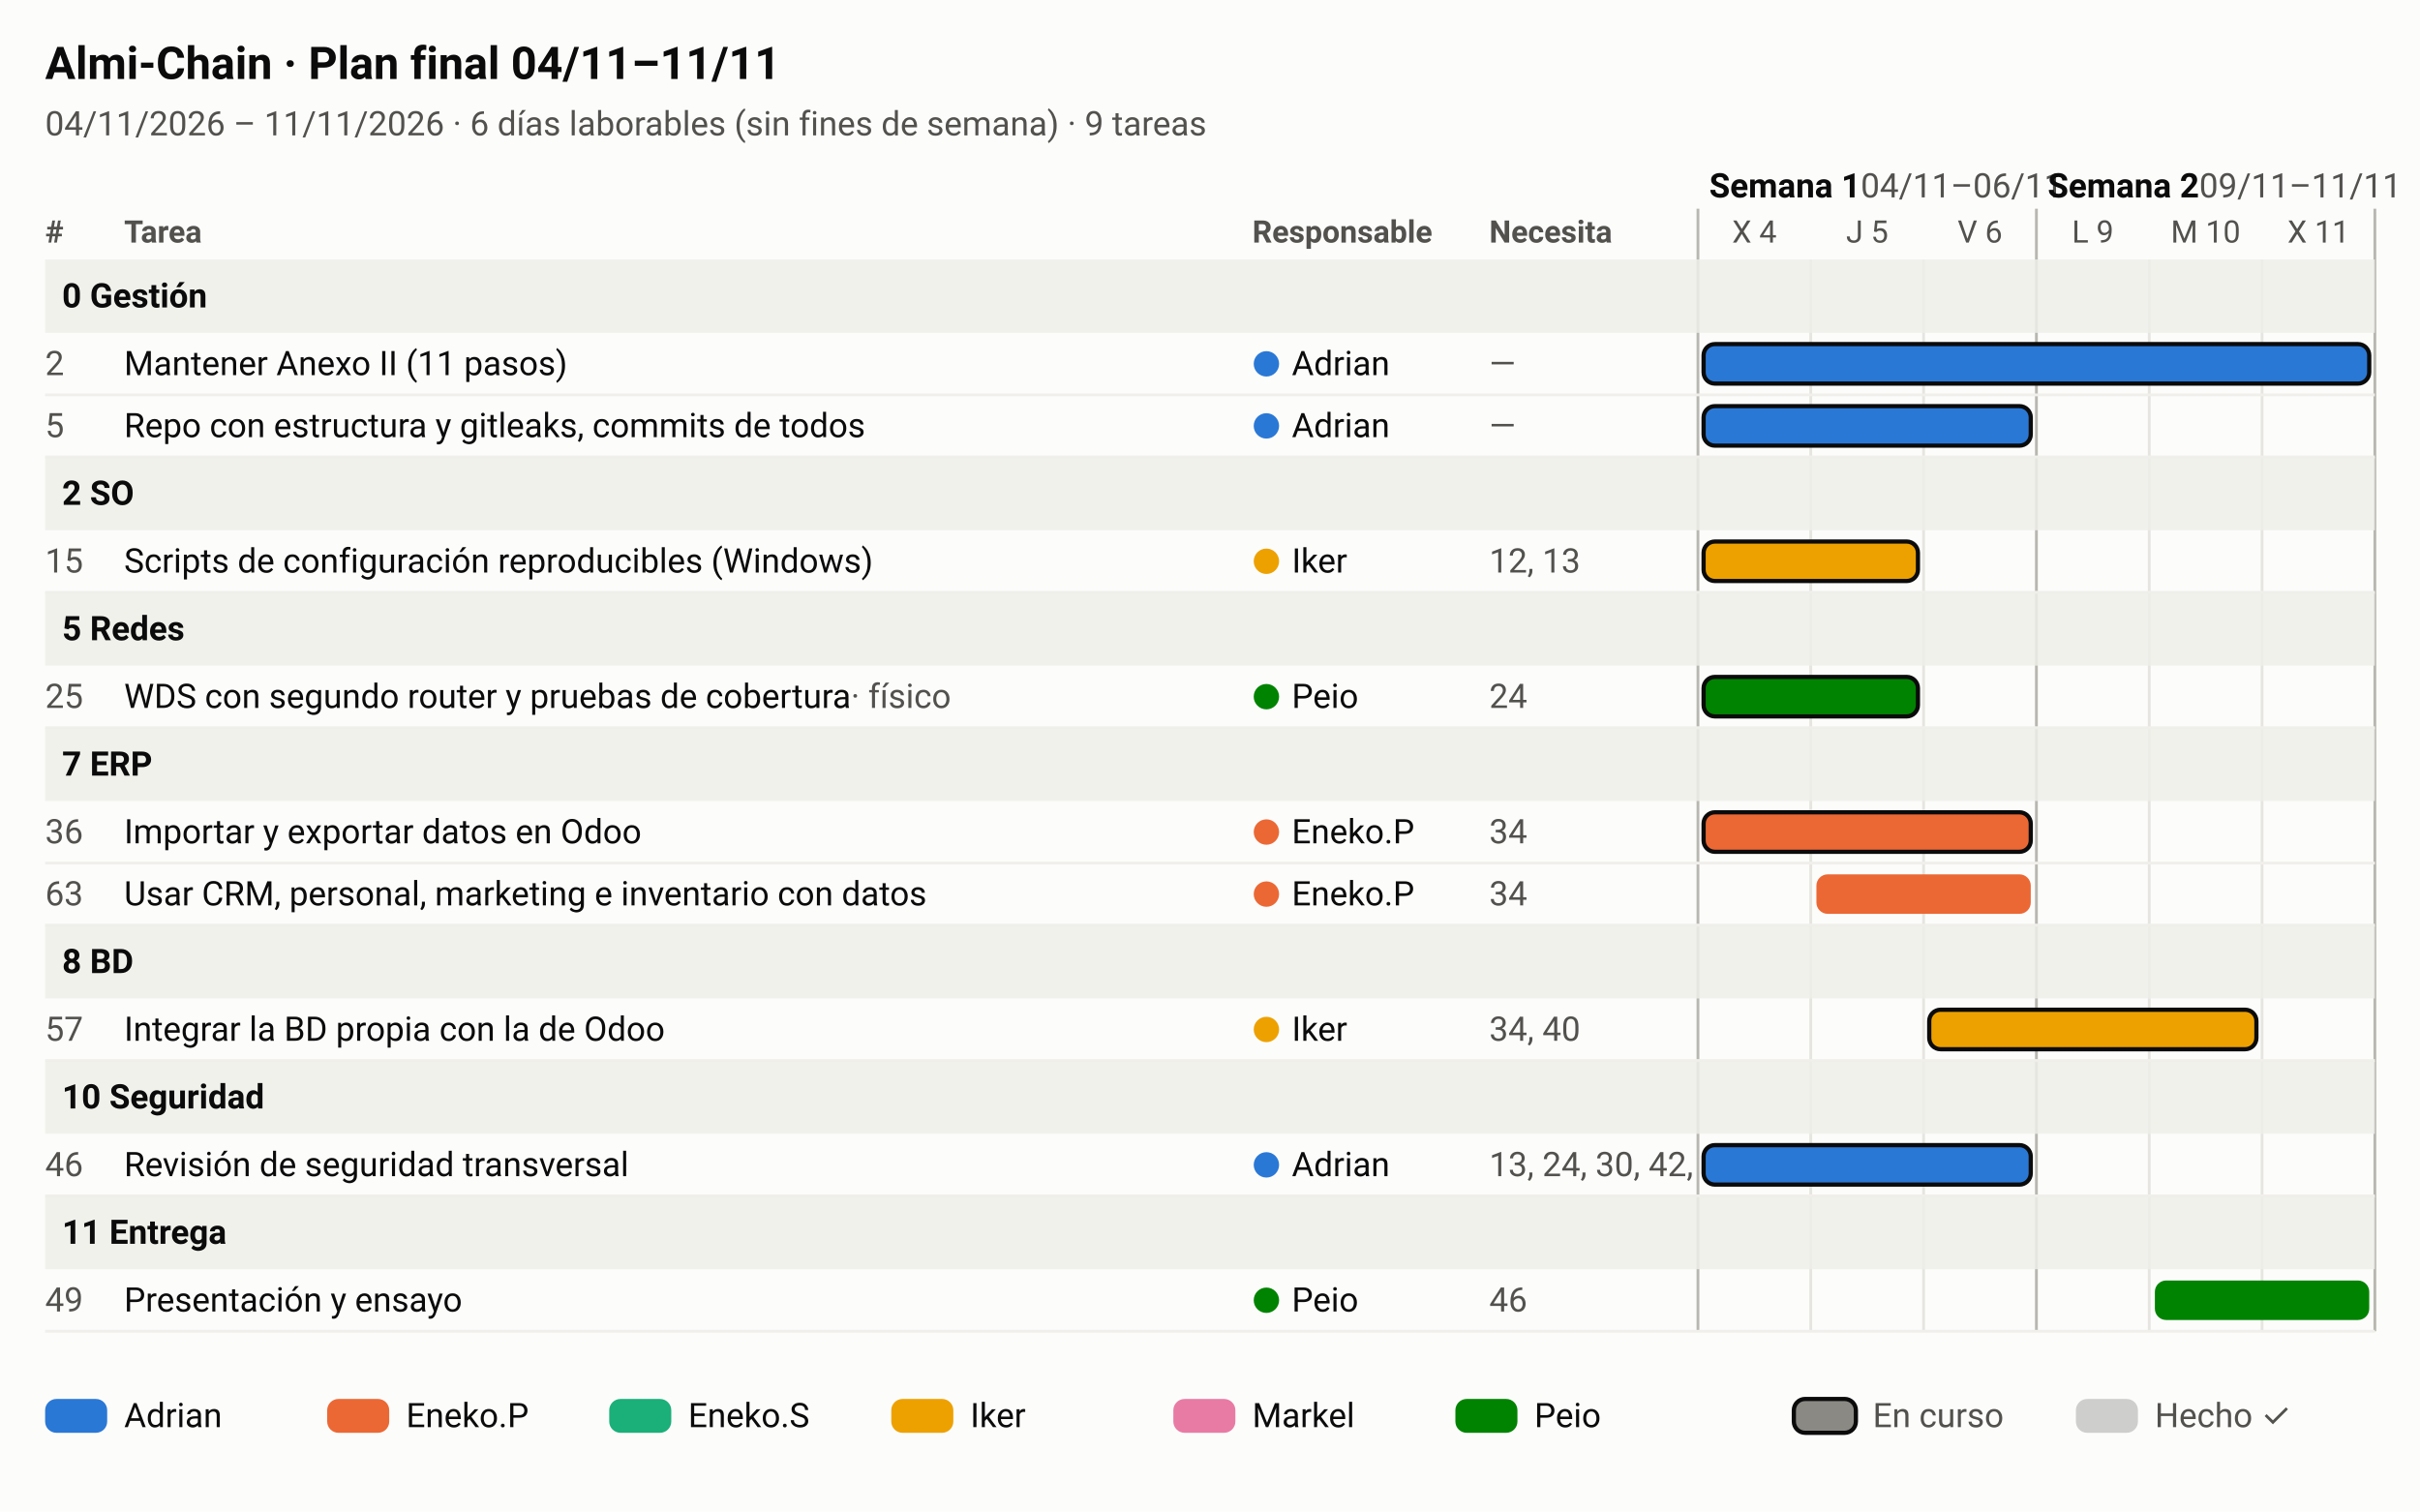
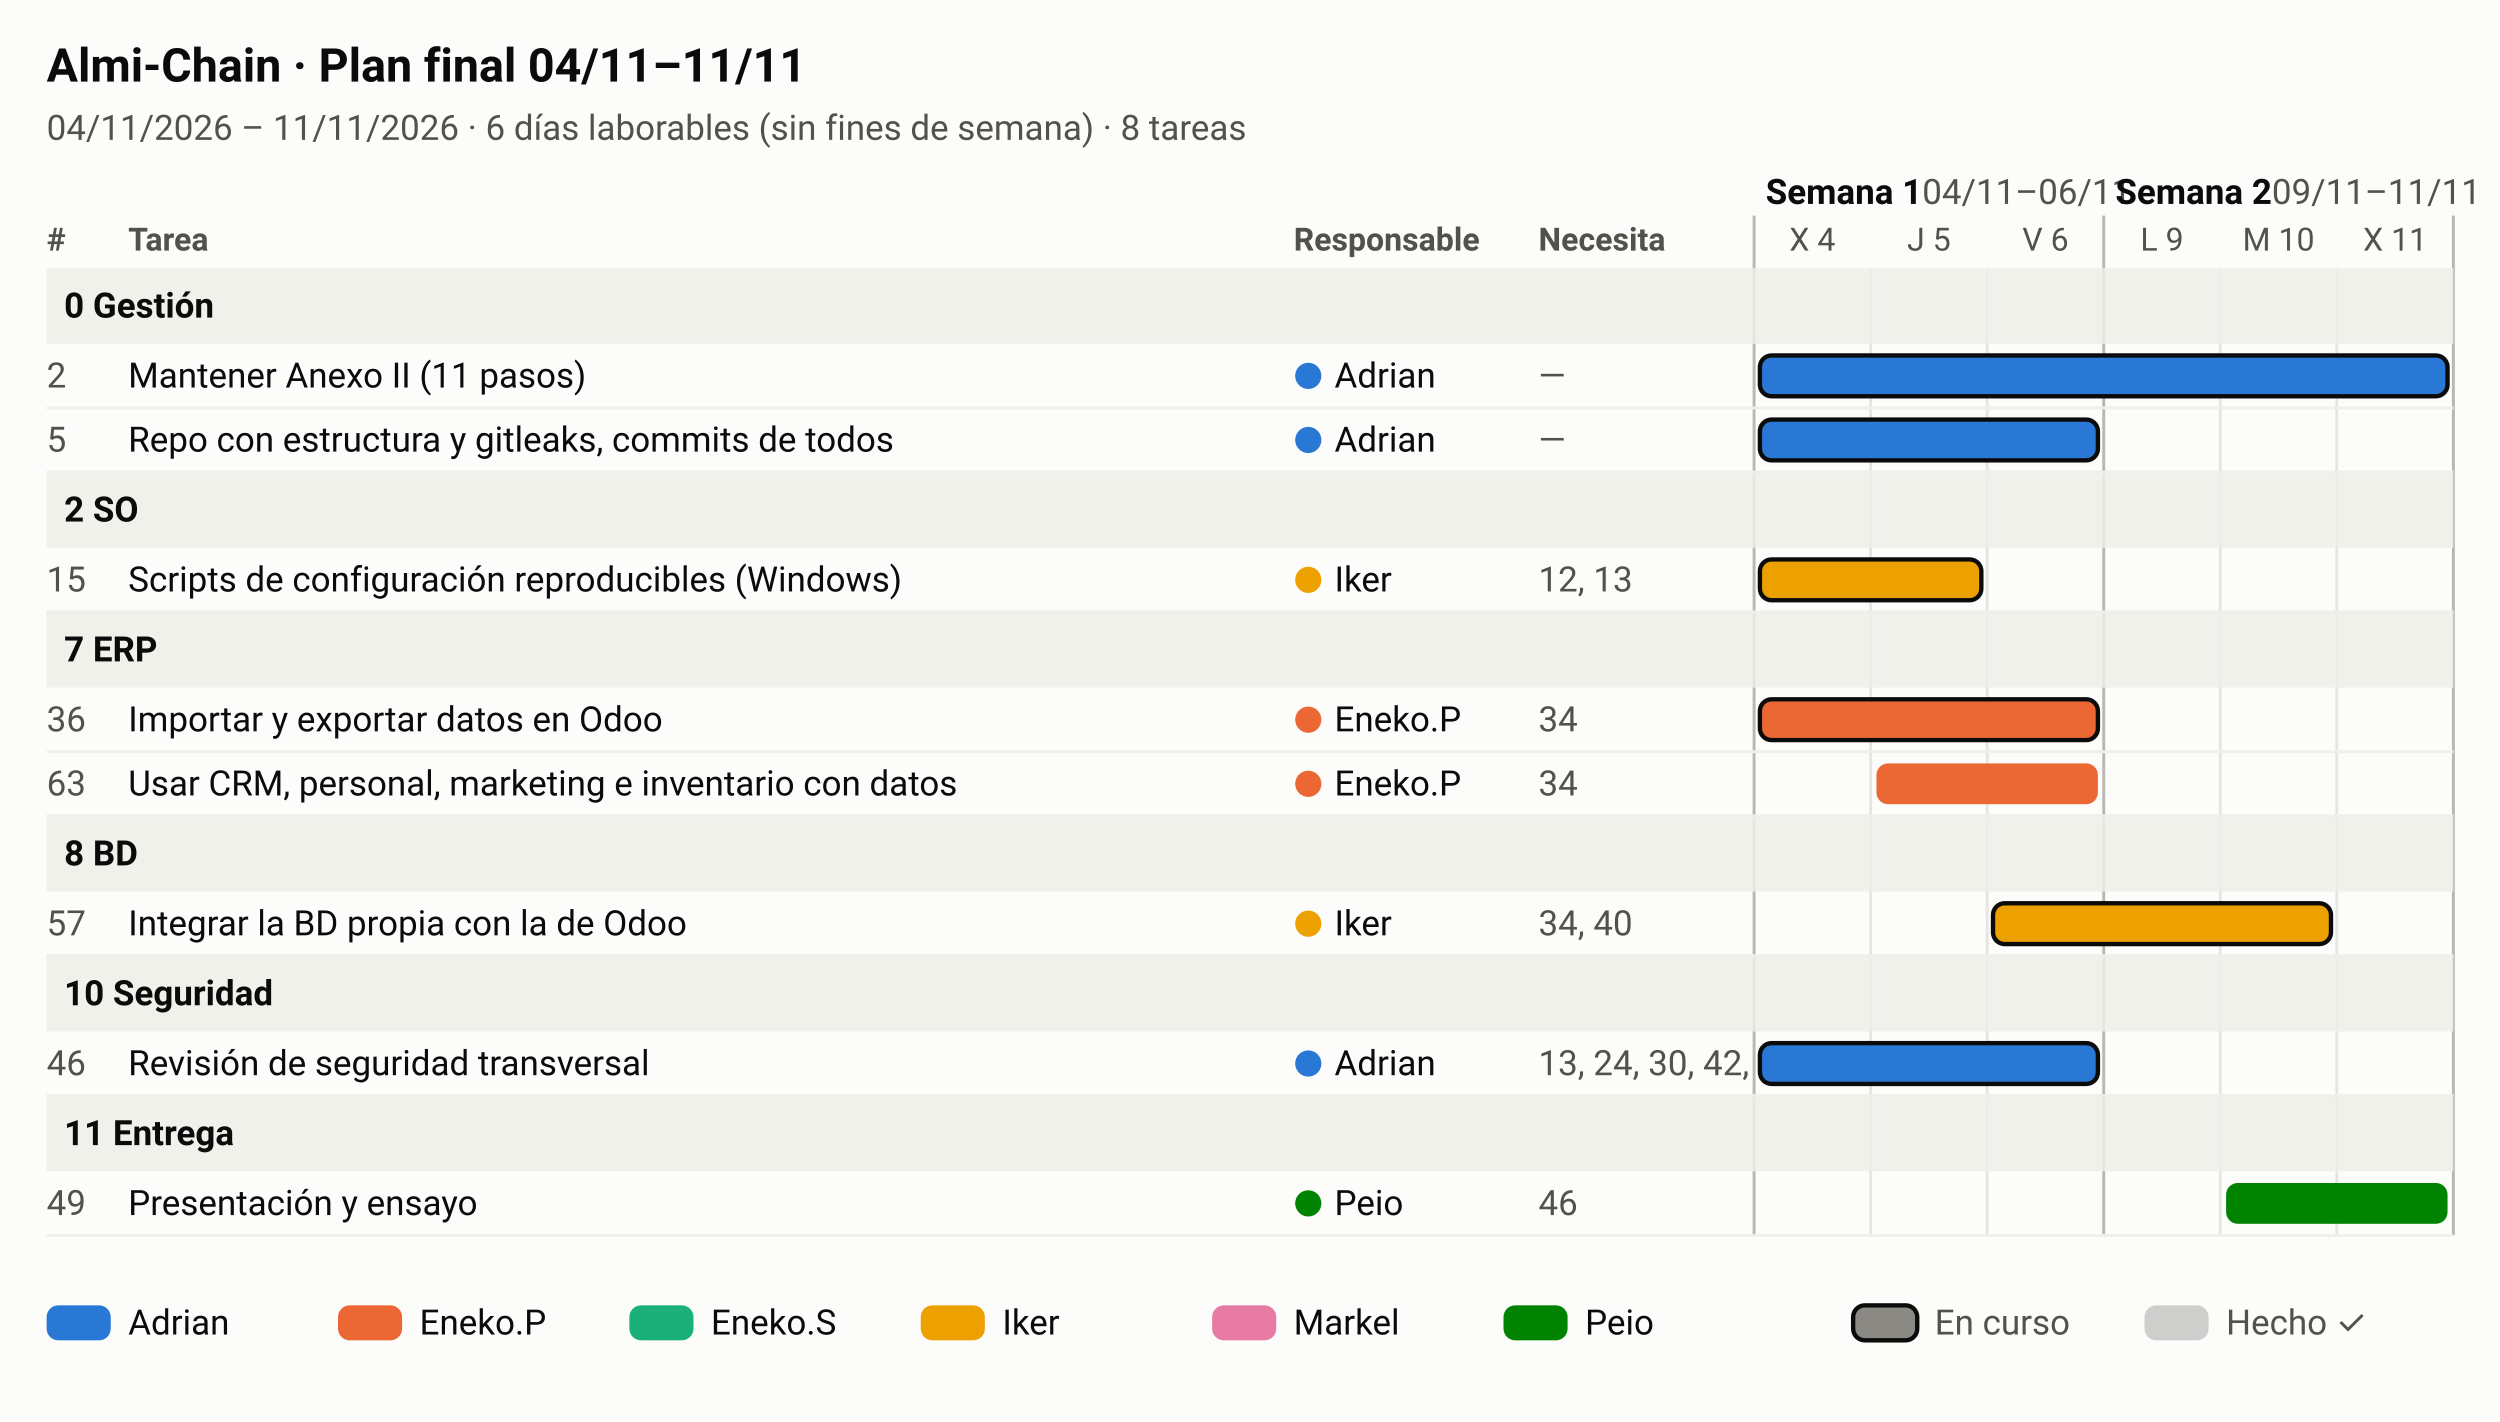
- <svg xmlns="http://www.w3.org/2000/svg" width="858" height="536" viewBox="0 0 858 536" font-family="system-ui, -apple-system, Segoe UI, Roboto, sans-serif" font-size="12">
+ <svg xmlns="http://www.w3.org/2000/svg" width="858" height="488" viewBox="0 0 858 488" font-family="system-ui, -apple-system, Segoe UI, Roboto, sans-serif" font-size="12">
  <style>.t{fill:#0b0b0b}.s{fill:#52514e}.m{fill:#8a8984}.b{font-weight:600}</style>
-   <rect width="858" height="536" fill="#fcfcfb" />
+   <rect width="858" height="488" fill="#fcfcfb" />
  <text x="16" y="28" class="t b" font-size="16">Almi-Chain · Plan final 04/11–11/11</text>
-   <text x="16" y="48" class="s">04/11/2026 – 11/11/2026 · 6 días laborables (sin fines de semana) · 9 tareas</text>
+   <text x="16" y="48" class="s">04/11/2026 – 11/11/2026 · 6 días laborables (sin fines de semana) · 8 tareas</text>
  <text x="606" y="70" class="t b">Semana 1<tspan class="s" font-weight="400"> 04/11–06/11</tspan>
  </text>
  <text x="726" y="70" class="t b">Semana 2<tspan class="s" font-weight="400"> 09/11–11/11</tspan>
  </text>
  <text x="622.0" y="86" text-anchor="middle" class="s" font-size="11">X 4</text>
  <text x="662.0" y="86" text-anchor="middle" class="s" font-size="11">J 5</text>
  <text x="702.0" y="86" text-anchor="middle" class="s" font-size="11">V 6</text>
  <text x="742.0" y="86" text-anchor="middle" class="s" font-size="11">L 9</text>
  <text x="782.0" y="86" text-anchor="middle" class="s" font-size="11">M 10</text>
  <text x="822.0" y="86" text-anchor="middle" class="s" font-size="11">X 11</text>
  <text x="16" y="86" class="s b" font-size="11">#</text>
  <text x="44" y="86" class="s b" font-size="11">Tarea</text>
  <text x="444" y="86" class="s b" font-size="11">Responsable</text>
  <text x="528" y="86" class="s b" font-size="11">Necesita</text>
-   <line x1="602" y1="74" x2="602" y2="472" stroke="#b8b7b0" stroke-width="1" />
-   <line x1="642" y1="92" x2="642" y2="472" stroke="#e6e5e0" stroke-width="1" />
-   <line x1="682" y1="92" x2="682" y2="472" stroke="#e6e5e0" stroke-width="1" />
-   <line x1="722" y1="74" x2="722" y2="472" stroke="#b8b7b0" stroke-width="1" />
-   <line x1="762" y1="92" x2="762" y2="472" stroke="#e6e5e0" stroke-width="1" />
-   <line x1="802" y1="92" x2="802" y2="472" stroke="#e6e5e0" stroke-width="1" />
-   <line x1="842" y1="74" x2="842" y2="472" stroke="#b8b7b0" stroke-width="1" />
+   <line x1="602" y1="74" x2="602" y2="424" stroke="#b8b7b0" stroke-width="1" />
+   <line x1="642" y1="92" x2="642" y2="424" stroke="#e6e5e0" stroke-width="1" />
+   <line x1="682" y1="92" x2="682" y2="424" stroke="#e6e5e0" stroke-width="1" />
+   <line x1="722" y1="74" x2="722" y2="424" stroke="#b8b7b0" stroke-width="1" />
+   <line x1="762" y1="92" x2="762" y2="424" stroke="#e6e5e0" stroke-width="1" />
+   <line x1="802" y1="92" x2="802" y2="424" stroke="#e6e5e0" stroke-width="1" />
+   <line x1="842" y1="74" x2="842" y2="424" stroke="#b8b7b0" stroke-width="1" />
  <rect x="16" y="92" width="826" height="26" fill="#efeeea" fill-opacity="0.85" />
  <text x="22" y="109" class="t b">0 Gestión</text>
  <line x1="16" y1="140" x2="842" y2="140" stroke="#f0efeb" />
  <text x="16" y="133.0" class="s">2</text>
  <text x="44" y="133.0" class="t">Mantener Anexo II (11 pasos)</text>
  <circle cx="449" cy="129.0" r="4.5" fill="#2a78d6" />
  <text x="458" y="133.0" class="t">Adrian</text>
  <text x="528" y="133.0" class="s">—</text>
  <rect x="604" y="122" width="236" height="14" rx="4" fill="#2a78d6" stroke="#0b0b0b" stroke-width="1.5" />
  <line x1="16" y1="162" x2="842" y2="162" stroke="#f0efeb" />
  <text x="16" y="155.0" class="s">5</text>
  <text x="44" y="155.0" class="t">Repo con estructura y gitleaks, commits de todos</text>
  <circle cx="449" cy="151.0" r="4.5" fill="#2a78d6" />
  <text x="458" y="155.0" class="t">Adrian</text>
  <text x="528" y="155.0" class="s">—</text>
  <rect x="604" y="144" width="116" height="14" rx="4" fill="#2a78d6" stroke="#0b0b0b" stroke-width="1.5" />
  <rect x="16" y="162" width="826" height="26" fill="#efeeea" fill-opacity="0.85" />
  <text x="22" y="179" class="t b">2 SO</text>
  <line x1="16" y1="210" x2="842" y2="210" stroke="#f0efeb" />
  <text x="16" y="203.0" class="s">15</text>
  <text x="44" y="203.0" class="t">Scripts de configuración reproducibles (Windows)</text>
  <circle cx="449" cy="199.0" r="4.5" fill="#eda100" />
  <text x="458" y="203.0" class="t">Iker</text>
  <text x="528" y="203.0" class="s">12, 13</text>
  <rect x="604" y="192" width="76" height="14" rx="4" fill="#eda100" stroke="#0b0b0b" stroke-width="1.5" />
  <rect x="16" y="210" width="826" height="26" fill="#efeeea" fill-opacity="0.85" />
-   <text x="22" y="227" class="t b">5 Redes</text>
+   <text x="22" y="227" class="t b">7 ERP</text>
  <line x1="16" y1="258" x2="842" y2="258" stroke="#f0efeb" />
-   <text x="16" y="251.0" class="s">25</text>
-   <text x="44" y="251.0" class="t">WDS con segundo router y pruebas de cobertura<tspan class="s"> · físico</tspan>
-   </text>
-   <circle cx="449" cy="247.0" r="4.5" fill="#008300" />
-   <text x="458" y="251.0" class="t">Peio</text>
-   <text x="528" y="251.0" class="s">24</text>
-   <rect x="604" y="240" width="76" height="14" rx="4" fill="#008300" stroke="#0b0b0b" stroke-width="1.5" />
-   <rect x="16" y="258" width="826" height="26" fill="#efeeea" fill-opacity="0.85" />
-   <text x="22" y="275" class="t b">7 ERP</text>
-   <line x1="16" y1="306" x2="842" y2="306" stroke="#f0efeb" />
-   <text x="16" y="299.0" class="s">36</text>
-   <text x="44" y="299.0" class="t">Importar y exportar datos en Odoo</text>
-   <circle cx="449" cy="295.0" r="4.5" fill="#eb6834" />
-   <text x="458" y="299.0" class="t">Eneko.P</text>
-   <text x="528" y="299.0" class="s">34</text>
-   <rect x="604" y="288" width="116" height="14" rx="4" fill="#eb6834" stroke="#0b0b0b" stroke-width="1.5" />
+   <text x="16" y="251.0" class="s">36</text>
+   <text x="44" y="251.0" class="t">Importar y exportar datos en Odoo</text>
+   <circle cx="449" cy="247.0" r="4.5" fill="#eb6834" />
+   <text x="458" y="251.0" class="t">Eneko.P</text>
+   <text x="528" y="251.0" class="s">34</text>
+   <rect x="604" y="240" width="116" height="14" rx="4" fill="#eb6834" stroke="#0b0b0b" stroke-width="1.5" />
+   <line x1="16" y1="280" x2="842" y2="280" stroke="#f0efeb" />
+   <text x="16" y="273.0" class="s">63</text>
+   <text x="44" y="273.0" class="t">Usar CRM, personal, marketing e inventario con datos</text>
+   <circle cx="449" cy="269.0" r="4.5" fill="#eb6834" />
+   <text x="458" y="273.0" class="t">Eneko.P</text>
+   <text x="528" y="273.0" class="s">34</text>
+   <rect x="644" y="262" width="76" height="14" rx="4" fill="#eb6834" />
+   <rect x="16" y="280" width="826" height="26" fill="#efeeea" fill-opacity="0.85" />
+   <text x="22" y="297" class="t b">8 BD</text>
  <line x1="16" y1="328" x2="842" y2="328" stroke="#f0efeb" />
-   <text x="16" y="321.0" class="s">63</text>
-   <text x="44" y="321.0" class="t">Usar CRM, personal, marketing e inventario con datos</text>
-   <circle cx="449" cy="317.0" r="4.5" fill="#eb6834" />
-   <text x="458" y="321.0" class="t">Eneko.P</text>
-   <text x="528" y="321.0" class="s">34</text>
-   <rect x="644" y="310" width="76" height="14" rx="4" fill="#eb6834" />
+   <text x="16" y="321.0" class="s">57</text>
+   <text x="44" y="321.0" class="t">Integrar la BD propia con la de Odoo</text>
+   <circle cx="449" cy="317.0" r="4.5" fill="#eda100" />
+   <text x="458" y="321.0" class="t">Iker</text>
+   <text x="528" y="321.0" class="s">34, 40</text>
+   <rect x="684" y="310" width="116" height="14" rx="4" fill="#eda100" stroke="#0b0b0b" stroke-width="1.5" />
  <rect x="16" y="328" width="826" height="26" fill="#efeeea" fill-opacity="0.85" />
-   <text x="22" y="345" class="t b">8 BD</text>
+   <text x="22" y="345" class="t b">10 Seguridad</text>
  <line x1="16" y1="376" x2="842" y2="376" stroke="#f0efeb" />
-   <text x="16" y="369.0" class="s">57</text>
-   <text x="44" y="369.0" class="t">Integrar la BD propia con la de Odoo</text>
-   <circle cx="449" cy="365.0" r="4.5" fill="#eda100" />
-   <text x="458" y="369.0" class="t">Iker</text>
-   <text x="528" y="369.0" class="s">34, 40</text>
-   <rect x="684" y="358" width="116" height="14" rx="4" fill="#eda100" stroke="#0b0b0b" stroke-width="1.5" />
+   <text x="16" y="369.0" class="s">46</text>
+   <text x="44" y="369.0" class="t">Revisión de seguridad transversal</text>
+   <circle cx="449" cy="365.0" r="4.5" fill="#2a78d6" />
+   <text x="458" y="369.0" class="t">Adrian</text>
+   <text x="528" y="369.0" class="s">13, 24, 30, 42, 52</text>
+   <rect x="604" y="358" width="116" height="14" rx="4" fill="#2a78d6" stroke="#0b0b0b" stroke-width="1.5" />
  <rect x="16" y="376" width="826" height="26" fill="#efeeea" fill-opacity="0.85" />
-   <text x="22" y="393" class="t b">10 Seguridad</text>
+   <text x="22" y="393" class="t b">11 Entrega</text>
  <line x1="16" y1="424" x2="842" y2="424" stroke="#f0efeb" />
-   <text x="16" y="417.0" class="s">46</text>
-   <text x="44" y="417.0" class="t">Revisión de seguridad transversal</text>
-   <circle cx="449" cy="413.0" r="4.5" fill="#2a78d6" />
-   <text x="458" y="417.0" class="t">Adrian</text>
-   <text x="528" y="417.0" class="s">13, 24, 30, 42, 52</text>
-   <rect x="604" y="406" width="116" height="14" rx="4" fill="#2a78d6" stroke="#0b0b0b" stroke-width="1.5" />
-   <rect x="16" y="424" width="826" height="26" fill="#efeeea" fill-opacity="0.85" />
-   <text x="22" y="441" class="t b">11 Entrega</text>
-   <line x1="16" y1="472" x2="842" y2="472" stroke="#f0efeb" />
-   <text x="16" y="465.0" class="s">49</text>
-   <text x="44" y="465.0" class="t">Presentación y ensayo</text>
-   <circle cx="449" cy="461.0" r="4.5" fill="#008300" />
-   <text x="458" y="465.0" class="t">Peio</text>
-   <text x="528" y="465.0" class="s">46</text>
-   <rect x="764" y="454" width="76" height="14" rx="4" fill="#008300" />
-   <rect x="16" y="496" width="22" height="12" rx="4" fill="#2a78d6" />
-   <text x="44" y="506" class="t">Adrian</text>
-   <rect x="116" y="496" width="22" height="12" rx="4" fill="#eb6834" />
-   <text x="144" y="506" class="t">Eneko.P</text>
-   <rect x="216" y="496" width="22" height="12" rx="4" fill="#1baf7a" />
-   <text x="244" y="506" class="t">Eneko.S</text>
-   <rect x="316" y="496" width="22" height="12" rx="4" fill="#eda100" />
-   <text x="344" y="506" class="t">Iker</text>
-   <rect x="416" y="496" width="22" height="12" rx="4" fill="#e87ba4" />
-   <text x="444" y="506" class="t">Markel</text>
-   <rect x="516" y="496" width="22" height="12" rx="4" fill="#008300" />
-   <text x="544" y="506" class="t">Peio</text>
-   <rect x="636" y="496" width="22" height="12" rx="4" fill="#8a8984" stroke="#0b0b0b" stroke-width="1.5" />
-   <text x="664" y="506" class="s">En curso</text>
-   <rect x="736" y="496" width="22" height="12" rx="4" fill="#8a8984" fill-opacity="0.4" />
-   <text x="764" y="506" class="s">Hecho ✓</text>
+   <text x="16" y="417.0" class="s">49</text>
+   <text x="44" y="417.0" class="t">Presentación y ensayo</text>
+   <circle cx="449" cy="413.0" r="4.5" fill="#008300" />
+   <text x="458" y="417.0" class="t">Peio</text>
+   <text x="528" y="417.0" class="s">46</text>
+   <rect x="764" y="406" width="76" height="14" rx="4" fill="#008300" />
+   <rect x="16" y="448" width="22" height="12" rx="4" fill="#2a78d6" />
+   <text x="44" y="458" class="t">Adrian</text>
+   <rect x="116" y="448" width="22" height="12" rx="4" fill="#eb6834" />
+   <text x="144" y="458" class="t">Eneko.P</text>
+   <rect x="216" y="448" width="22" height="12" rx="4" fill="#1baf7a" />
+   <text x="244" y="458" class="t">Eneko.S</text>
+   <rect x="316" y="448" width="22" height="12" rx="4" fill="#eda100" />
+   <text x="344" y="458" class="t">Iker</text>
+   <rect x="416" y="448" width="22" height="12" rx="4" fill="#e87ba4" />
+   <text x="444" y="458" class="t">Markel</text>
+   <rect x="516" y="448" width="22" height="12" rx="4" fill="#008300" />
+   <text x="544" y="458" class="t">Peio</text>
+   <rect x="636" y="448" width="22" height="12" rx="4" fill="#8a8984" stroke="#0b0b0b" stroke-width="1.5" />
+   <text x="664" y="458" class="s">En curso</text>
+   <rect x="736" y="448" width="22" height="12" rx="4" fill="#8a8984" fill-opacity="0.4" />
+   <text x="764" y="458" class="s">Hecho ✓</text>
</svg>
